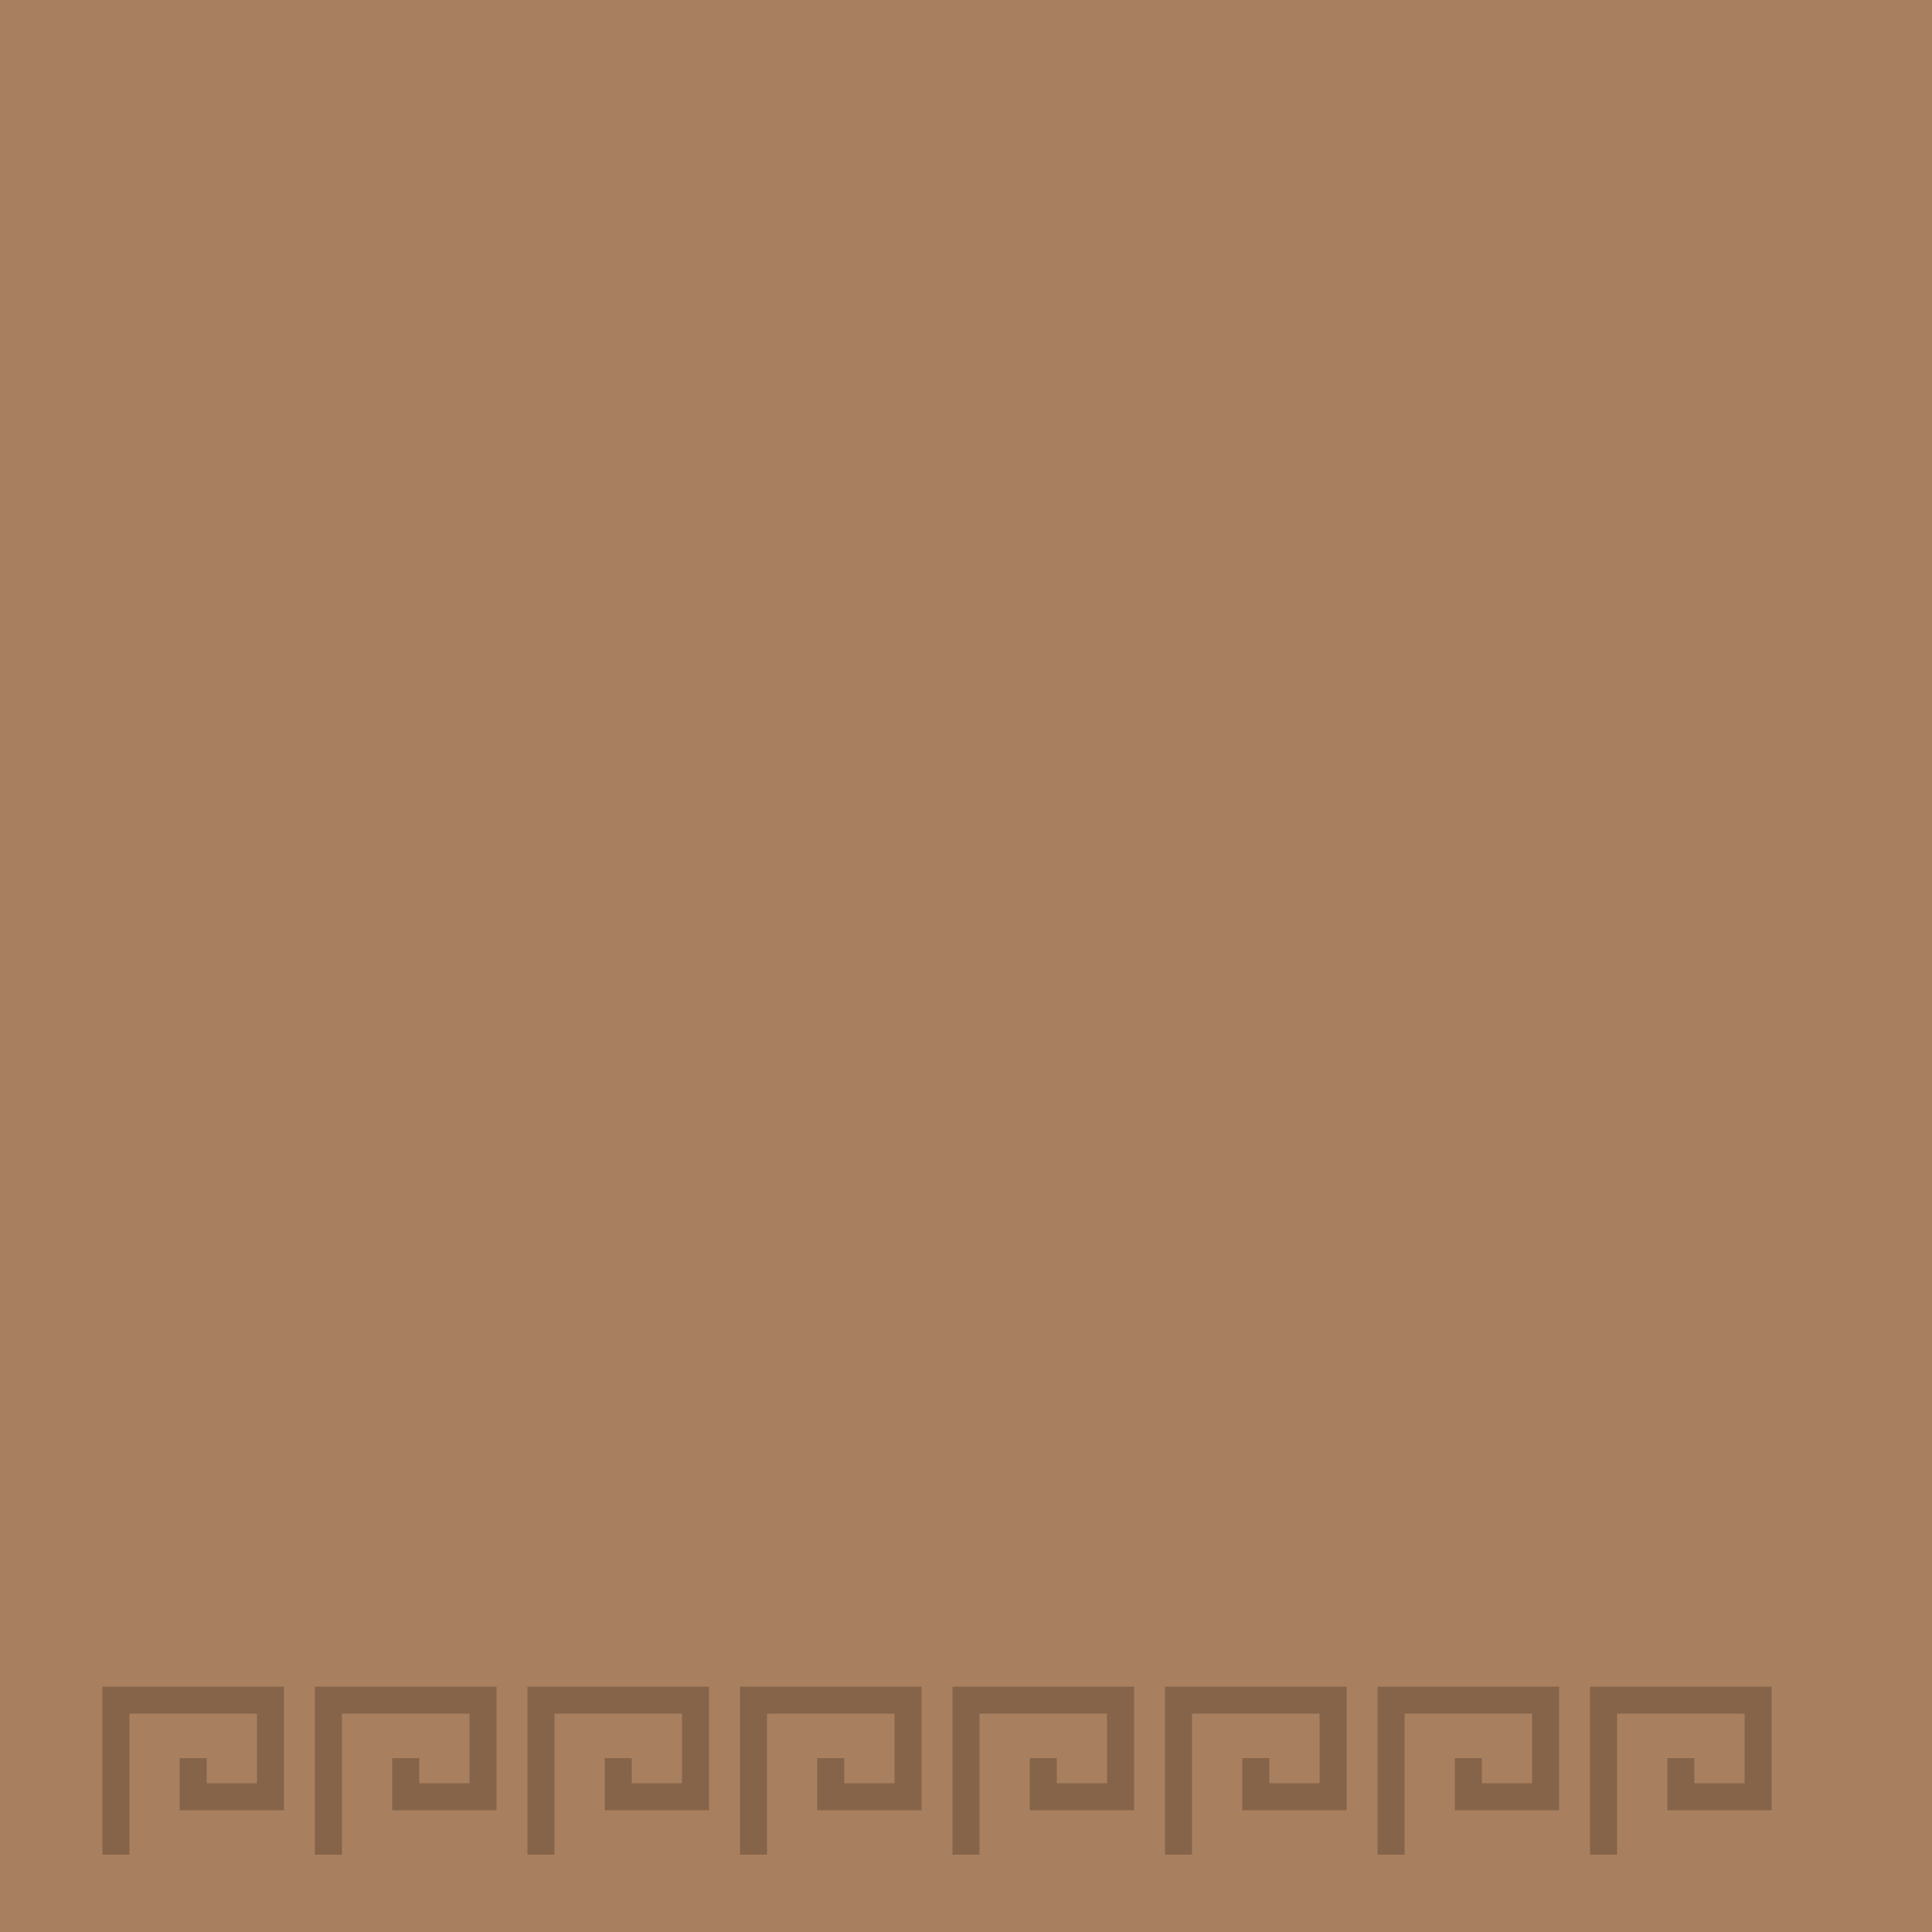
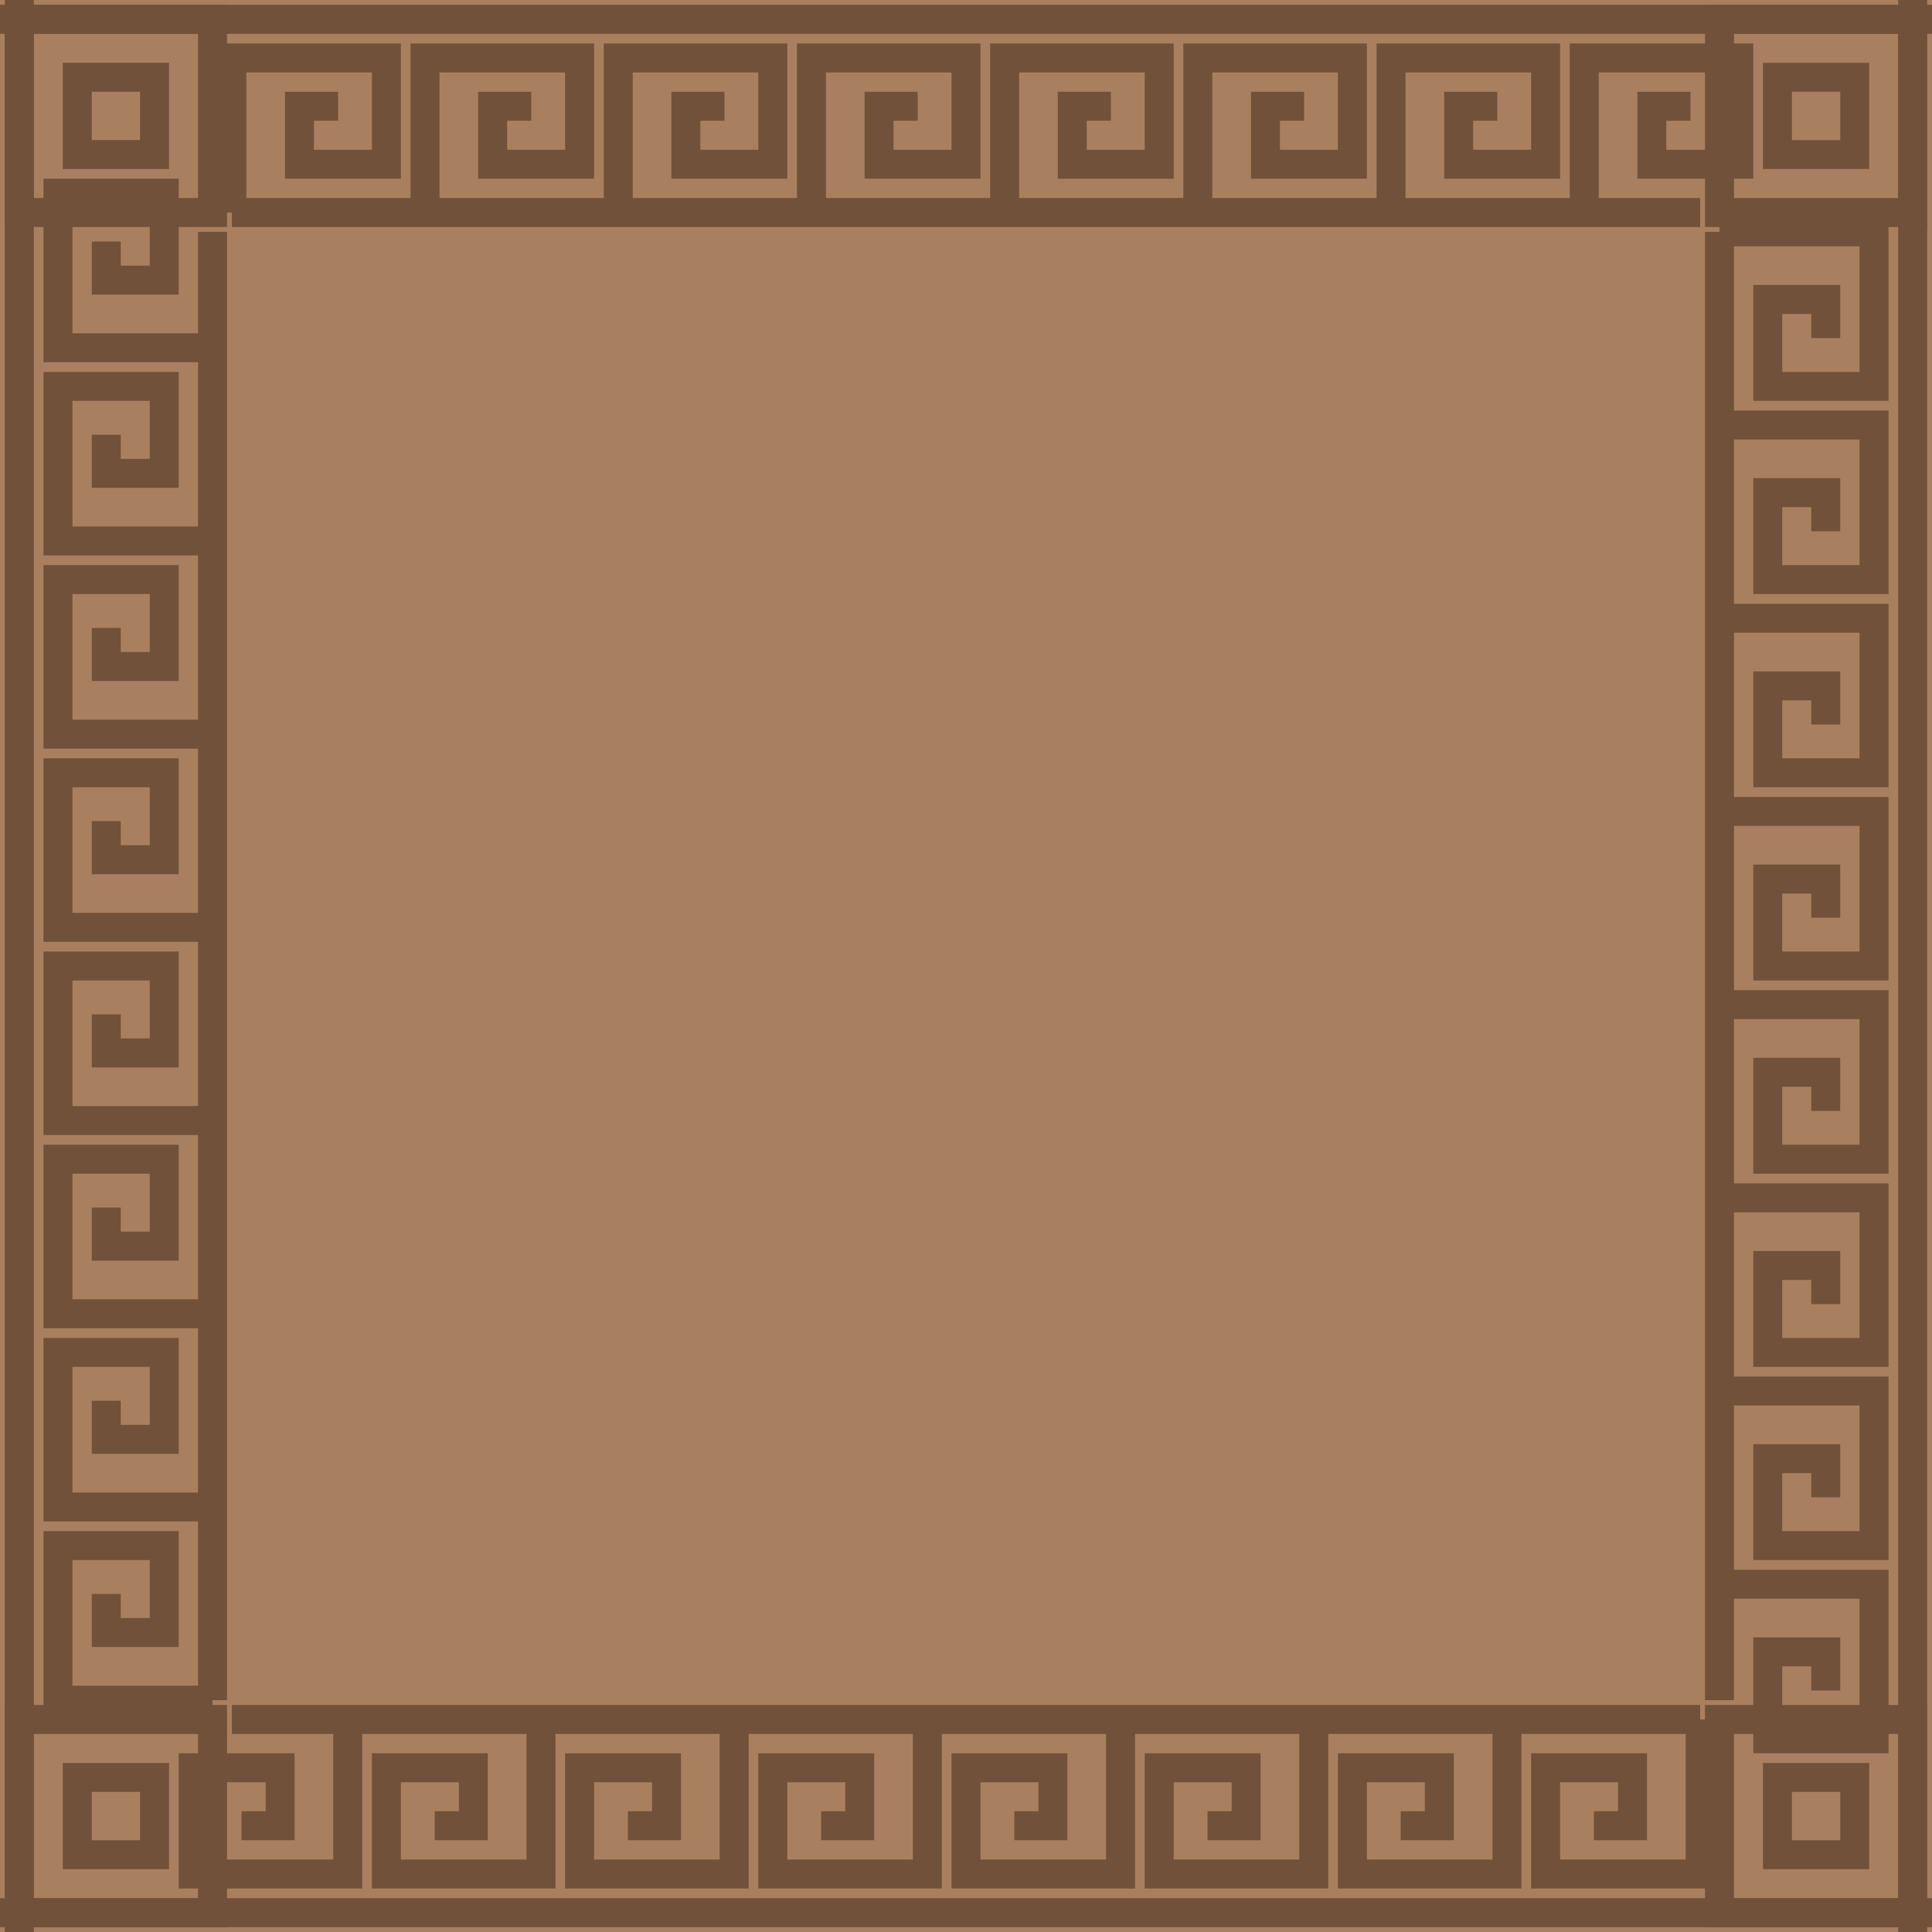
<svg xmlns="http://www.w3.org/2000/svg" viewBox="0 0 100 100">
  <rect width="100" height="100" fill="#a9805f" />
-   <path d="M6 96 V88 H14 V93 H10 V91 M17 96 V88 H25 V93 H21 V91 M28 96 V88 H36 V93 H32 V91 M39 96 V88 H47 V93 H43 V91 M50 96 V88 H58 V93 H54 V91 M61 96 V88 H69 V93 H65 V91 M72 96 V88 H80 V93 H76 V91 M83 96 V88 H91 V93 H87 V91" stroke="#1b120c40" stroke-width="1.4" fill="none" />
+   <g fill="none" stroke="#3a2214" stroke-width="1.5" stroke-linejoin="miter" opacity="0.5">
+     <g transform="rotate(0 50 50)">
+       <path d="M0 1 H100 M12 11 H88 M12 11 V3 H20 V8.5 H15.5 V5.5 H17.5M22 11 V3 H30 V8.5 H25.5 V5.5 H27.5M32 11 V3 H40 V8.5 H35.5 V5.5 H37.5M42 11 V3 H50 V8.5 H45.5 V5.5 H47.5M52 11 V3 H60 V8.5 H55.5 V5.5 H57.5M62 11 V3 H70 V8.5 H65.5 V5.5 H67.5M72 11 V3 H80 V8.5 H75.5 V5.5 H77.5M82 11 V3 H90 V8.5 H85.5 V5.5 H87.5" />
+       <path d="M1 1 H11 V11 H1 Z M4 4 H8 V8 H4 Z" />
+     </g>
+     <g transform="rotate(90 50 50)">
+       <path d="M0 1 H100 M12 11 H88 M12 11 V3 H20 V8.5 H15.5 V5.5 H17.5M22 11 V3 H30 V8.5 H25.5 V5.5 H27.5M32 11 V3 H40 V8.5 H35.5 V5.5 H37.5M42 11 V3 H50 V8.5 H45.5 V5.5 H47.5M52 11 V3 H60 V8.5 H55.5 V5.5 H57.5M62 11 V3 H70 V8.5 H65.5 V5.5 H67.5M72 11 V3 H80 V8.5 H75.5 V5.5 H77.5M82 11 V3 H90 V8.5 H85.5 V5.5 H87.5" />
+       <path d="M1 1 H11 V11 H1 Z M4 4 H8 V8 H4 Z" />
+     </g>
+     <g transform="rotate(180 50 50)">
+       <path d="M0 1 H100 M12 11 H88 M12 11 V3 H20 V8.5 H15.5 V5.5 H17.5M22 11 V3 H30 V8.5 H25.5 V5.5 H27.5M32 11 V3 H40 V8.5 H35.5 V5.5 H37.5M42 11 V3 H50 V8.5 H45.5 V5.5 H47.5M52 11 V3 H60 V8.5 H55.5 V5.5 H57.5M62 11 V3 H70 V8.5 H65.5 V5.5 H67.5M72 11 V3 H80 V8.5 H75.5 V5.5 H77.5M82 11 V3 H90 V8.5 H85.5 V5.5 H87.5" />
+       <path d="M1 1 H11 V11 H1 Z M4 4 H8 V8 H4 Z" />
+     </g>
+     <g transform="rotate(270 50 50)">
+       <path d="M0 1 H100 M12 11 H88 M12 11 V3 H20 V8.5 H15.5 V5.5 H17.5M22 11 V3 H30 V8.5 H25.5 V5.5 H27.5M32 11 V3 H40 V8.5 H35.5 V5.5 H37.5M42 11 V3 H50 V8.5 H45.5 V5.5 H47.5M52 11 V3 H60 V8.5 H55.5 V5.5 H57.5M62 11 V3 H70 V8.5 H65.5 V5.5 H67.5M72 11 V3 H80 V8.5 H75.5 V5.5 H77.5M82 11 V3 H90 V8.5 H85.5 V5.5 H87.5" />
+       <path d="M1 1 H11 V11 H1 Z M4 4 H8 V8 H4 Z" />
+     </g>
+   </g>
</svg>
